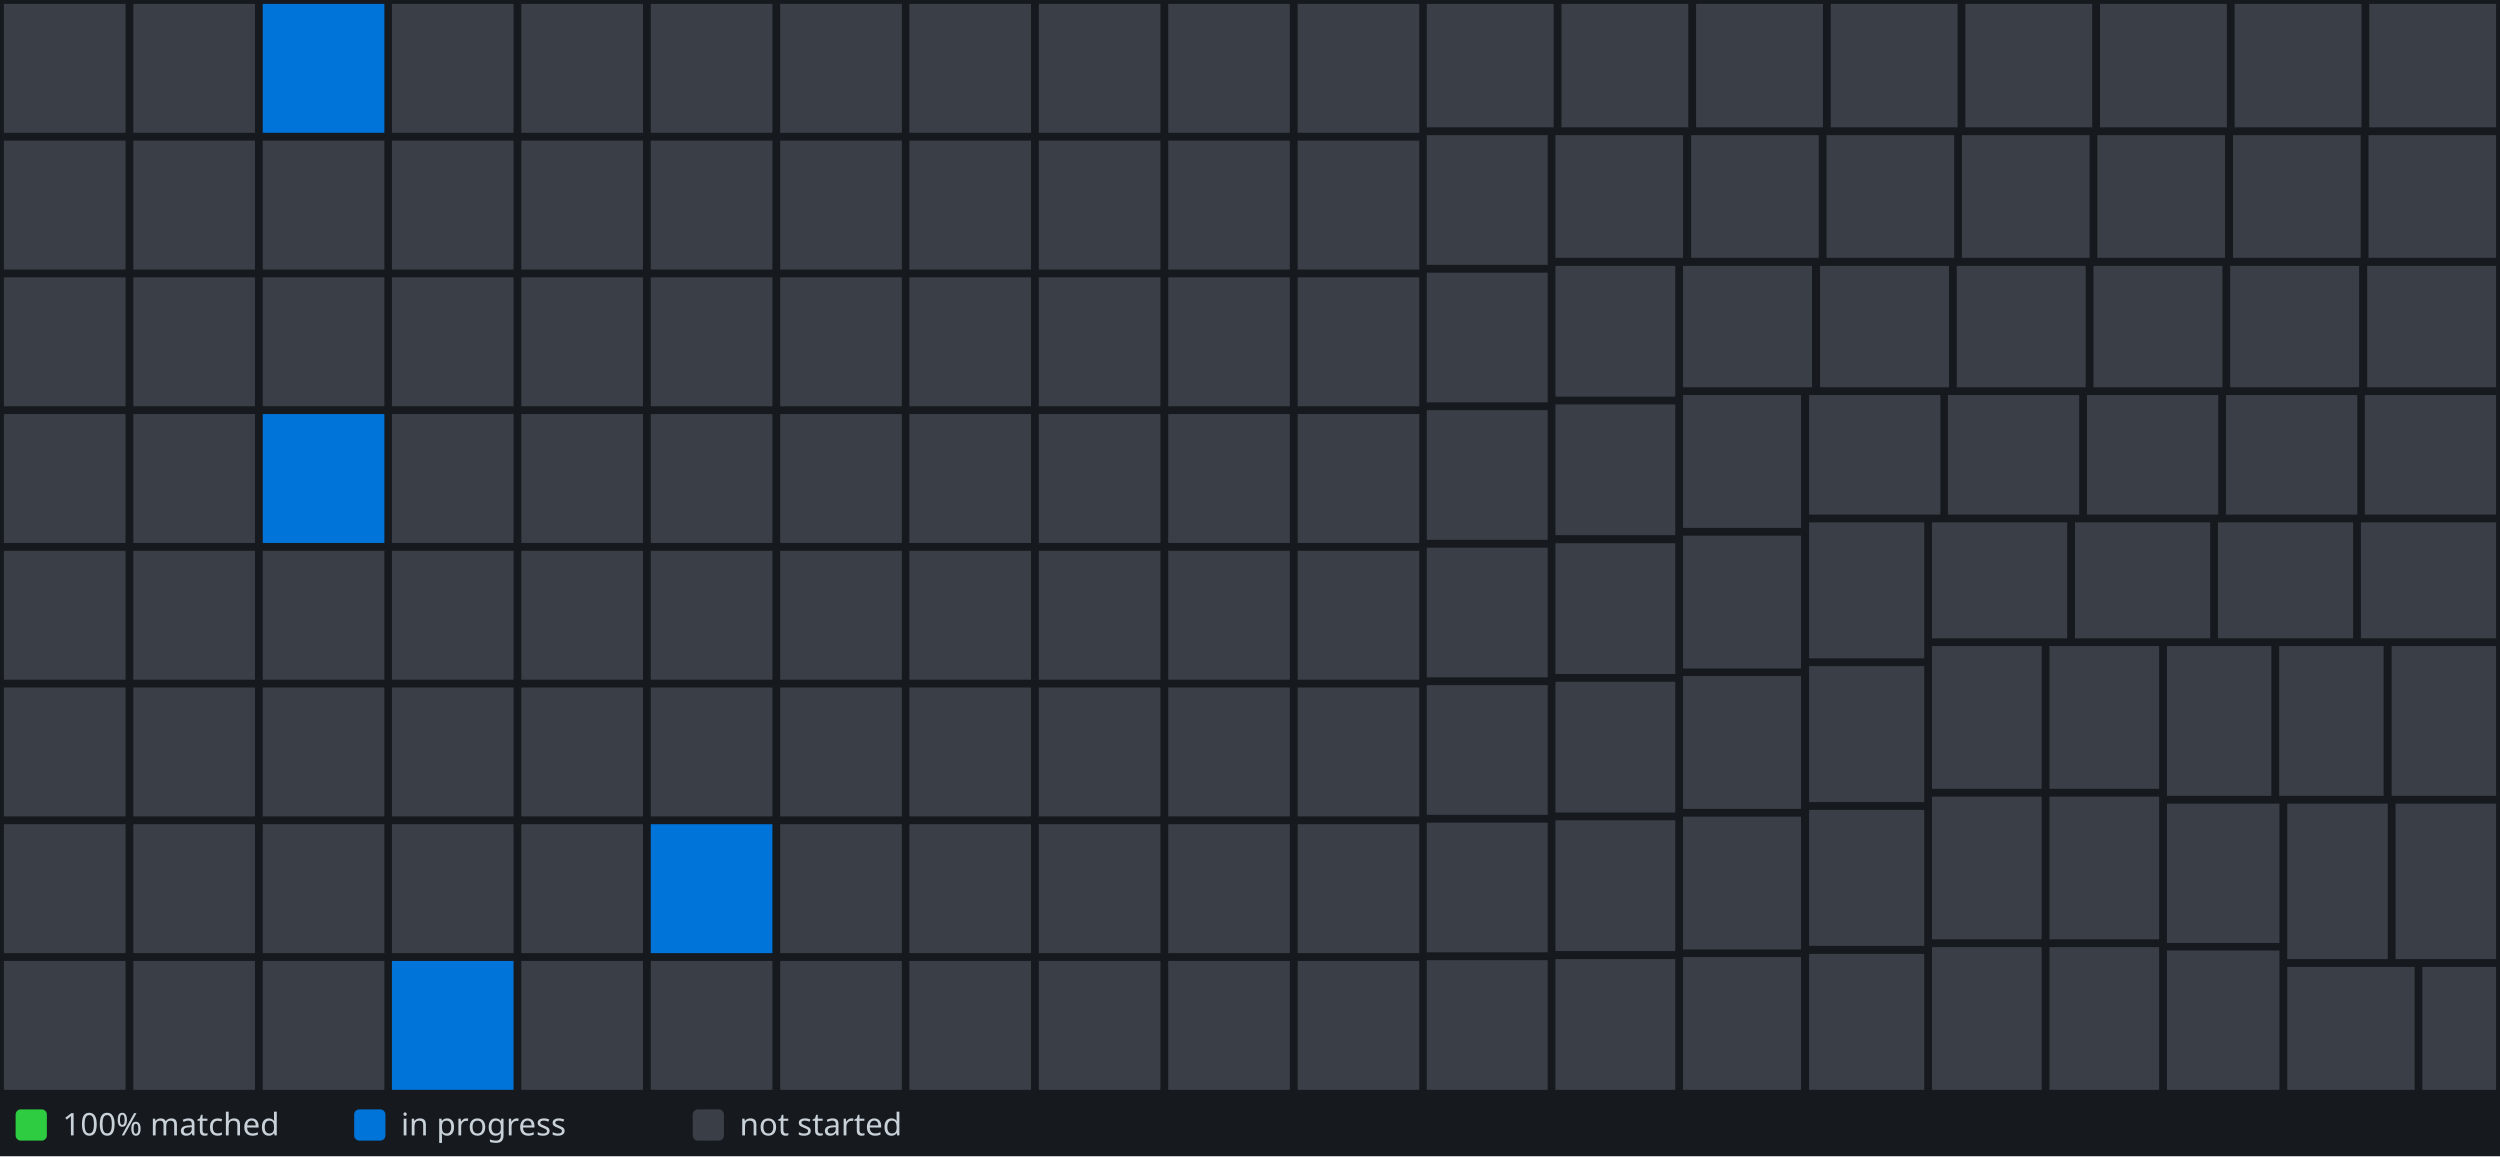
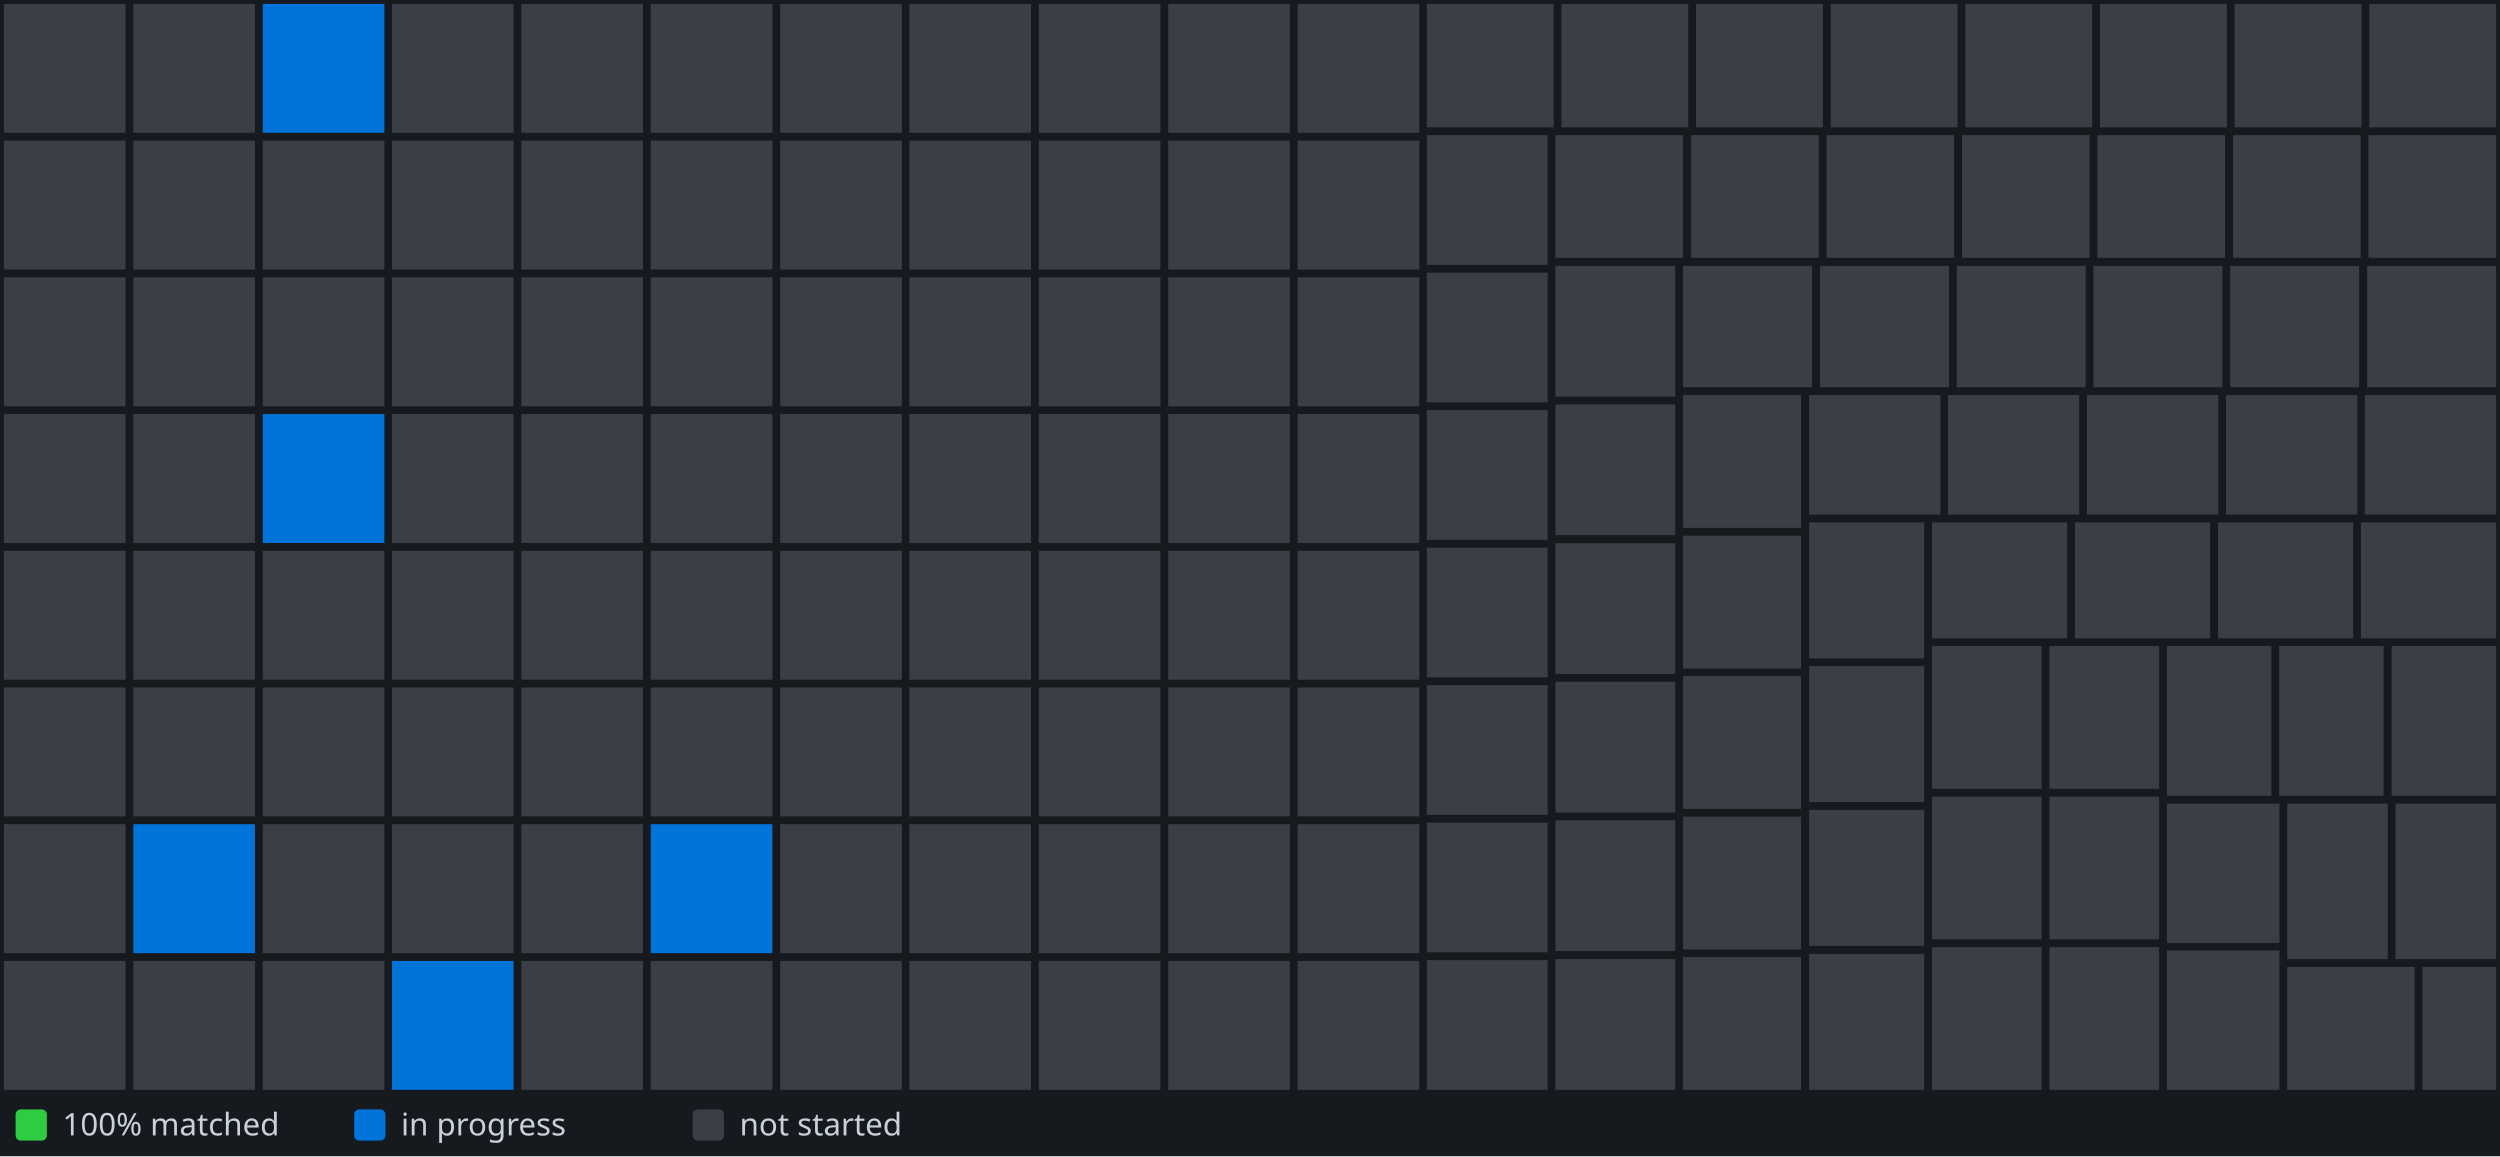
<svg xmlns="http://www.w3.org/2000/svg" width="960" height="444" viewBox="0 0 960 444">
  <rect width="960" height="444" fill="#161a1f" />
  <rect x="1.0" y="1.0" width="47.7" height="50.5" fill="#3a3f47" stroke="#161a1f" />
  <rect x="1.0" y="53.5" width="47.7" height="50.5" fill="#3a3f47" stroke="#161a1f" />
  <rect x="1.0" y="106.0" width="47.7" height="50.5" fill="#3a3f47" stroke="#161a1f" />
  <rect x="1.0" y="158.5" width="47.7" height="50.5" fill="#3a3f47" stroke="#161a1f" />
  <rect x="1.0" y="211.0" width="47.7" height="50.5" fill="#3a3f47" stroke="#161a1f" />
  <rect x="1.0" y="263.5" width="47.7" height="50.5" fill="#3a3f47" stroke="#161a1f" />
  <rect x="1.0" y="316.0" width="47.7" height="50.5" fill="#3a3f47" stroke="#161a1f" />
  <rect x="1.0" y="368.5" width="47.7" height="50.5" fill="#3a3f47" stroke="#161a1f" />
  <rect x="50.7" y="1.0" width="47.7" height="50.5" fill="#3a3f47" stroke="#161a1f" />
  <rect x="50.7" y="53.5" width="47.7" height="50.5" fill="#3a3f47" stroke="#161a1f" />
  <rect x="50.7" y="106.0" width="47.7" height="50.5" fill="#3a3f47" stroke="#161a1f" />
  <rect x="50.7" y="158.5" width="47.7" height="50.5" fill="#3a3f47" stroke="#161a1f" />
  <rect x="50.7" y="211.0" width="47.7" height="50.5" fill="#3a3f47" stroke="#161a1f" />
  <rect x="50.7" y="263.5" width="47.7" height="50.5" fill="#3a3f47" stroke="#161a1f" />
-   <rect x="50.7" y="316.0" width="47.7" height="50.5" fill="#3a3f47" stroke="#161a1f" />
+   <rect x="50.7" y="316.0" width="47.7" height="50.5" fill="#0074d9" stroke="#161a1f" />
  <rect x="50.7" y="368.5" width="47.7" height="50.5" fill="#3a3f47" stroke="#161a1f" />
  <rect x="100.4" y="1.0" width="47.7" height="50.5" fill="#0074d9" stroke="#161a1f" />
  <rect x="100.4" y="53.5" width="47.7" height="50.5" fill="#3a3f47" stroke="#161a1f" />
  <rect x="100.4" y="106.0" width="47.7" height="50.5" fill="#3a3f47" stroke="#161a1f" />
  <rect x="100.4" y="158.5" width="47.7" height="50.5" fill="#0074d9" stroke="#161a1f" />
  <rect x="100.4" y="211.0" width="47.7" height="50.5" fill="#3a3f47" stroke="#161a1f" />
  <rect x="100.4" y="263.5" width="47.7" height="50.5" fill="#3a3f47" stroke="#161a1f" />
  <rect x="100.4" y="316.0" width="47.7" height="50.5" fill="#3a3f47" stroke="#161a1f" />
  <rect x="100.4" y="368.5" width="47.7" height="50.5" fill="#3a3f47" stroke="#161a1f" />
  <rect x="150.0" y="1.0" width="47.7" height="50.5" fill="#3a3f47" stroke="#161a1f" />
  <rect x="150.0" y="53.5" width="47.7" height="50.5" fill="#3a3f47" stroke="#161a1f" />
  <rect x="150.0" y="106.0" width="47.7" height="50.5" fill="#3a3f47" stroke="#161a1f" />
  <rect x="150.0" y="158.5" width="47.7" height="50.5" fill="#3a3f47" stroke="#161a1f" />
  <rect x="150.0" y="211.0" width="47.7" height="50.5" fill="#3a3f47" stroke="#161a1f" />
  <rect x="150.0" y="263.5" width="47.7" height="50.5" fill="#3a3f47" stroke="#161a1f" />
  <rect x="150.0" y="316.0" width="47.7" height="50.5" fill="#3a3f47" stroke="#161a1f" />
  <rect x="150.0" y="368.5" width="47.7" height="50.5" fill="#0074d9" stroke="#161a1f" />
  <rect x="199.7" y="1.0" width="47.7" height="50.5" fill="#3a3f47" stroke="#161a1f" />
  <rect x="199.7" y="53.5" width="47.7" height="50.5" fill="#3a3f47" stroke="#161a1f" />
  <rect x="199.7" y="106.0" width="47.7" height="50.5" fill="#3a3f47" stroke="#161a1f" />
  <rect x="199.7" y="158.5" width="47.7" height="50.5" fill="#3a3f47" stroke="#161a1f" />
  <rect x="199.7" y="211.0" width="47.7" height="50.5" fill="#3a3f47" stroke="#161a1f" />
  <rect x="199.7" y="263.5" width="47.7" height="50.5" fill="#3a3f47" stroke="#161a1f" />
  <rect x="199.7" y="316.0" width="47.7" height="50.5" fill="#3a3f47" stroke="#161a1f" />
  <rect x="199.7" y="368.5" width="47.7" height="50.5" fill="#3a3f47" stroke="#161a1f" />
  <rect x="249.4" y="1.0" width="47.7" height="50.5" fill="#3a3f47" stroke="#161a1f" />
  <rect x="249.4" y="53.5" width="47.7" height="50.5" fill="#3a3f47" stroke="#161a1f" />
  <rect x="249.4" y="106.0" width="47.7" height="50.5" fill="#3a3f47" stroke="#161a1f" />
  <rect x="249.4" y="158.5" width="47.7" height="50.5" fill="#3a3f47" stroke="#161a1f" />
  <rect x="249.4" y="211.0" width="47.7" height="50.5" fill="#3a3f47" stroke="#161a1f" />
  <rect x="249.4" y="263.5" width="47.7" height="50.5" fill="#3a3f47" stroke="#161a1f" />
  <rect x="249.4" y="316.0" width="47.7" height="50.5" fill="#0074d9" stroke="#161a1f" />
  <rect x="249.4" y="368.5" width="47.7" height="50.5" fill="#3a3f47" stroke="#161a1f" />
  <rect x="299.1" y="1.0" width="47.7" height="50.5" fill="#3a3f47" stroke="#161a1f" />
  <rect x="299.1" y="53.5" width="47.7" height="50.5" fill="#3a3f47" stroke="#161a1f" />
  <rect x="299.1" y="106.0" width="47.7" height="50.5" fill="#3a3f47" stroke="#161a1f" />
  <rect x="299.1" y="158.5" width="47.7" height="50.5" fill="#3a3f47" stroke="#161a1f" />
  <rect x="299.1" y="211.0" width="47.7" height="50.5" fill="#3a3f47" stroke="#161a1f" />
  <rect x="299.1" y="263.5" width="47.7" height="50.5" fill="#3a3f47" stroke="#161a1f" />
  <rect x="299.1" y="316.0" width="47.7" height="50.5" fill="#3a3f47" stroke="#161a1f" />
  <rect x="299.1" y="368.5" width="47.7" height="50.5" fill="#3a3f47" stroke="#161a1f" />
  <rect x="348.7" y="1.0" width="47.7" height="50.5" fill="#3a3f47" stroke="#161a1f" />
  <rect x="348.7" y="53.5" width="47.7" height="50.5" fill="#3a3f47" stroke="#161a1f" />
  <rect x="348.7" y="106.0" width="47.7" height="50.5" fill="#3a3f47" stroke="#161a1f" />
  <rect x="348.7" y="158.5" width="47.7" height="50.5" fill="#3a3f47" stroke="#161a1f" />
  <rect x="348.7" y="211.0" width="47.7" height="50.5" fill="#3a3f47" stroke="#161a1f" />
  <rect x="348.7" y="263.5" width="47.7" height="50.5" fill="#3a3f47" stroke="#161a1f" />
  <rect x="348.7" y="316.0" width="47.7" height="50.5" fill="#3a3f47" stroke="#161a1f" />
  <rect x="348.7" y="368.5" width="47.7" height="50.5" fill="#3a3f47" stroke="#161a1f" />
  <rect x="398.4" y="1.0" width="47.7" height="50.5" fill="#3a3f47" stroke="#161a1f" />
  <rect x="398.4" y="53.5" width="47.7" height="50.5" fill="#3a3f47" stroke="#161a1f" />
  <rect x="398.4" y="106.0" width="47.7" height="50.5" fill="#3a3f47" stroke="#161a1f" />
  <rect x="398.4" y="158.5" width="47.7" height="50.5" fill="#3a3f47" stroke="#161a1f" />
  <rect x="398.4" y="211.0" width="47.7" height="50.5" fill="#3a3f47" stroke="#161a1f" />
  <rect x="398.4" y="263.5" width="47.7" height="50.5" fill="#3a3f47" stroke="#161a1f" />
  <rect x="398.4" y="316.0" width="47.7" height="50.5" fill="#3a3f47" stroke="#161a1f" />
  <rect x="398.4" y="368.5" width="47.7" height="50.5" fill="#3a3f47" stroke="#161a1f" />
  <rect x="448.1" y="1.0" width="47.7" height="50.5" fill="#3a3f47" stroke="#161a1f" />
  <rect x="448.1" y="53.5" width="47.7" height="50.5" fill="#3a3f47" stroke="#161a1f" />
  <rect x="448.1" y="106.0" width="47.7" height="50.5" fill="#3a3f47" stroke="#161a1f" />
  <rect x="448.1" y="158.5" width="47.7" height="50.5" fill="#3a3f47" stroke="#161a1f" />
  <rect x="448.1" y="211.0" width="47.7" height="50.5" fill="#3a3f47" stroke="#161a1f" />
  <rect x="448.1" y="263.5" width="47.7" height="50.5" fill="#3a3f47" stroke="#161a1f" />
  <rect x="448.1" y="316.0" width="47.7" height="50.5" fill="#3a3f47" stroke="#161a1f" />
  <rect x="448.1" y="368.5" width="47.7" height="50.5" fill="#3a3f47" stroke="#161a1f" />
  <rect x="497.8" y="1.0" width="47.7" height="50.5" fill="#3a3f47" stroke="#161a1f" />
  <rect x="497.8" y="53.5" width="47.7" height="50.5" fill="#3a3f47" stroke="#161a1f" />
  <rect x="497.8" y="106.0" width="47.7" height="50.5" fill="#3a3f47" stroke="#161a1f" />
  <rect x="497.8" y="158.5" width="47.7" height="50.5" fill="#3a3f47" stroke="#161a1f" />
  <rect x="497.8" y="211.0" width="47.7" height="50.5" fill="#3a3f47" stroke="#161a1f" />
  <rect x="497.8" y="263.5" width="47.7" height="50.5" fill="#3a3f47" stroke="#161a1f" />
  <rect x="497.8" y="316.0" width="47.7" height="50.5" fill="#3a3f47" stroke="#161a1f" />
  <rect x="497.8" y="368.5" width="47.7" height="50.5" fill="#3a3f47" stroke="#161a1f" />
  <rect x="547.4" y="1.0" width="49.7" height="48.4" fill="#3a3f47" stroke="#161a1f" />
  <rect x="599.1" y="1.0" width="49.7" height="48.4" fill="#3a3f47" stroke="#161a1f" />
  <rect x="650.8" y="1.0" width="49.7" height="48.4" fill="#3a3f47" stroke="#161a1f" />
  <rect x="702.5" y="1.0" width="49.7" height="48.4" fill="#3a3f47" stroke="#161a1f" />
  <rect x="754.2" y="1.0" width="49.7" height="48.4" fill="#3a3f47" stroke="#161a1f" />
  <rect x="805.9" y="1.0" width="49.7" height="48.4" fill="#3a3f47" stroke="#161a1f" />
  <rect x="857.6" y="1.0" width="49.7" height="48.4" fill="#3a3f47" stroke="#161a1f" />
  <rect x="909.3" y="1.0" width="49.7" height="48.4" fill="#3a3f47" stroke="#161a1f" />
  <rect x="547.4" y="51.4" width="47.4" height="50.8" fill="#3a3f47" stroke="#161a1f" />
  <rect x="547.4" y="104.2" width="47.4" height="50.8" fill="#3a3f47" stroke="#161a1f" />
  <rect x="547.4" y="157.0" width="47.4" height="50.8" fill="#3a3f47" stroke="#161a1f" />
  <rect x="547.4" y="209.8" width="47.4" height="50.8" fill="#3a3f47" stroke="#161a1f" />
  <rect x="547.4" y="262.6" width="47.4" height="50.8" fill="#3a3f47" stroke="#161a1f" />
  <rect x="547.4" y="315.4" width="47.4" height="50.8" fill="#3a3f47" stroke="#161a1f" />
  <rect x="547.4" y="368.2" width="47.4" height="50.8" fill="#3a3f47" stroke="#161a1f" />
  <rect x="596.8" y="51.4" width="50.0" height="48.1" fill="#3a3f47" stroke="#161a1f" />
  <rect x="648.9" y="51.4" width="50.0" height="48.1" fill="#3a3f47" stroke="#161a1f" />
  <rect x="700.9" y="51.4" width="50.0" height="48.1" fill="#3a3f47" stroke="#161a1f" />
  <rect x="752.9" y="51.4" width="50.0" height="48.1" fill="#3a3f47" stroke="#161a1f" />
  <rect x="804.9" y="51.4" width="50.0" height="48.1" fill="#3a3f47" stroke="#161a1f" />
  <rect x="857.0" y="51.4" width="50.0" height="48.1" fill="#3a3f47" stroke="#161a1f" />
  <rect x="909.0" y="51.4" width="50.0" height="48.1" fill="#3a3f47" stroke="#161a1f" />
  <rect x="596.8" y="101.6" width="47.0" height="51.2" fill="#3a3f47" stroke="#161a1f" />
  <rect x="596.8" y="154.8" width="47.0" height="51.2" fill="#3a3f47" stroke="#161a1f" />
  <rect x="596.8" y="208.1" width="47.0" height="51.2" fill="#3a3f47" stroke="#161a1f" />
  <rect x="596.8" y="261.3" width="47.0" height="51.2" fill="#3a3f47" stroke="#161a1f" />
  <rect x="596.8" y="314.5" width="47.0" height="51.2" fill="#3a3f47" stroke="#161a1f" />
  <rect x="596.8" y="367.8" width="47.0" height="51.2" fill="#3a3f47" stroke="#161a1f" />
  <rect x="645.8" y="101.6" width="50.5" height="47.6" fill="#3a3f47" stroke="#161a1f" />
  <rect x="698.4" y="101.6" width="50.5" height="47.6" fill="#3a3f47" stroke="#161a1f" />
  <rect x="750.9" y="101.6" width="50.5" height="47.6" fill="#3a3f47" stroke="#161a1f" />
  <rect x="803.4" y="101.6" width="50.5" height="47.6" fill="#3a3f47" stroke="#161a1f" />
  <rect x="855.9" y="101.6" width="50.5" height="47.6" fill="#3a3f47" stroke="#161a1f" />
  <rect x="908.5" y="101.6" width="50.5" height="47.6" fill="#3a3f47" stroke="#161a1f" />
  <rect x="645.8" y="151.2" width="46.3" height="52.0" fill="#3a3f47" stroke="#161a1f" />
  <rect x="645.8" y="205.2" width="46.3" height="52.0" fill="#3a3f47" stroke="#161a1f" />
  <rect x="645.8" y="259.1" width="46.3" height="52.0" fill="#3a3f47" stroke="#161a1f" />
  <rect x="645.8" y="313.1" width="46.3" height="52.0" fill="#3a3f47" stroke="#161a1f" />
  <rect x="645.8" y="367.0" width="46.3" height="52.0" fill="#3a3f47" stroke="#161a1f" />
  <rect x="694.2" y="151.2" width="51.4" height="46.9" fill="#3a3f47" stroke="#161a1f" />
  <rect x="747.5" y="151.2" width="51.4" height="46.9" fill="#3a3f47" stroke="#161a1f" />
  <rect x="800.9" y="151.2" width="51.4" height="46.9" fill="#3a3f47" stroke="#161a1f" />
  <rect x="854.3" y="151.2" width="51.4" height="46.9" fill="#3a3f47" stroke="#161a1f" />
  <rect x="907.6" y="151.2" width="51.4" height="46.9" fill="#3a3f47" stroke="#161a1f" />
  <rect x="694.2" y="200.1" width="45.2" height="53.2" fill="#3a3f47" stroke="#161a1f" />
  <rect x="694.2" y="255.3" width="45.2" height="53.2" fill="#3a3f47" stroke="#161a1f" />
  <rect x="694.2" y="310.5" width="45.2" height="53.2" fill="#3a3f47" stroke="#161a1f" />
  <rect x="694.2" y="365.8" width="45.2" height="53.2" fill="#3a3f47" stroke="#161a1f" />
  <rect x="741.4" y="200.1" width="52.9" height="45.5" fill="#3a3f47" stroke="#161a1f" />
  <rect x="796.3" y="200.1" width="52.9" height="45.5" fill="#3a3f47" stroke="#161a1f" />
  <rect x="851.2" y="200.1" width="52.9" height="45.5" fill="#3a3f47" stroke="#161a1f" />
  <rect x="906.1" y="200.1" width="52.9" height="45.5" fill="#3a3f47" stroke="#161a1f" />
  <rect x="741.4" y="247.6" width="43.1" height="55.8" fill="#3a3f47" stroke="#161a1f" />
  <rect x="741.4" y="305.4" width="43.1" height="55.8" fill="#3a3f47" stroke="#161a1f" />
  <rect x="741.4" y="363.2" width="43.1" height="55.8" fill="#3a3f47" stroke="#161a1f" />
  <rect x="786.5" y="247.6" width="43.1" height="55.8" fill="#3a3f47" stroke="#161a1f" />
  <rect x="786.5" y="305.4" width="43.1" height="55.8" fill="#3a3f47" stroke="#161a1f" />
  <rect x="786.5" y="363.2" width="43.1" height="55.8" fill="#3a3f47" stroke="#161a1f" />
  <rect x="831.6" y="247.6" width="41.1" height="58.5" fill="#3a3f47" stroke="#161a1f" />
  <rect x="874.7" y="247.6" width="41.1" height="58.5" fill="#3a3f47" stroke="#161a1f" />
  <rect x="917.9" y="247.6" width="41.1" height="58.5" fill="#3a3f47" stroke="#161a1f" />
  <rect x="831.6" y="308.1" width="44.2" height="54.5" fill="#3a3f47" stroke="#161a1f" />
  <rect x="831.6" y="364.5" width="44.2" height="54.5" fill="#3a3f47" stroke="#161a1f" />
  <rect x="877.8" y="308.1" width="39.6" height="60.7" fill="#3a3f47" stroke="#161a1f" />
  <rect x="919.4" y="308.1" width="39.6" height="60.7" fill="#3a3f47" stroke="#161a1f" />
  <rect x="877.8" y="370.8" width="49.9" height="48.2" fill="#3a3f47" stroke="#161a1f" />
  <rect x="929.7" y="370.8" width="29.3" height="48.2" fill="#3a3f47" stroke="#161a1f" />
  <rect x="6" y="426" width="12" height="12" rx="2" fill="#2ecc40" />
  <text x="24" y="436" font-family="sans-serif" font-size="12" fill="#c9d1d9">100% matched</text>
  <rect x="136" y="426" width="12" height="12" rx="2" fill="#0074d9" />
  <text x="154" y="436" font-family="sans-serif" font-size="12" fill="#c9d1d9">in progress</text>
  <rect x="266" y="426" width="12" height="12" rx="2" fill="#3a3f47" />
  <text x="284" y="436" font-family="sans-serif" font-size="12" fill="#c9d1d9">not started</text>
</svg>
